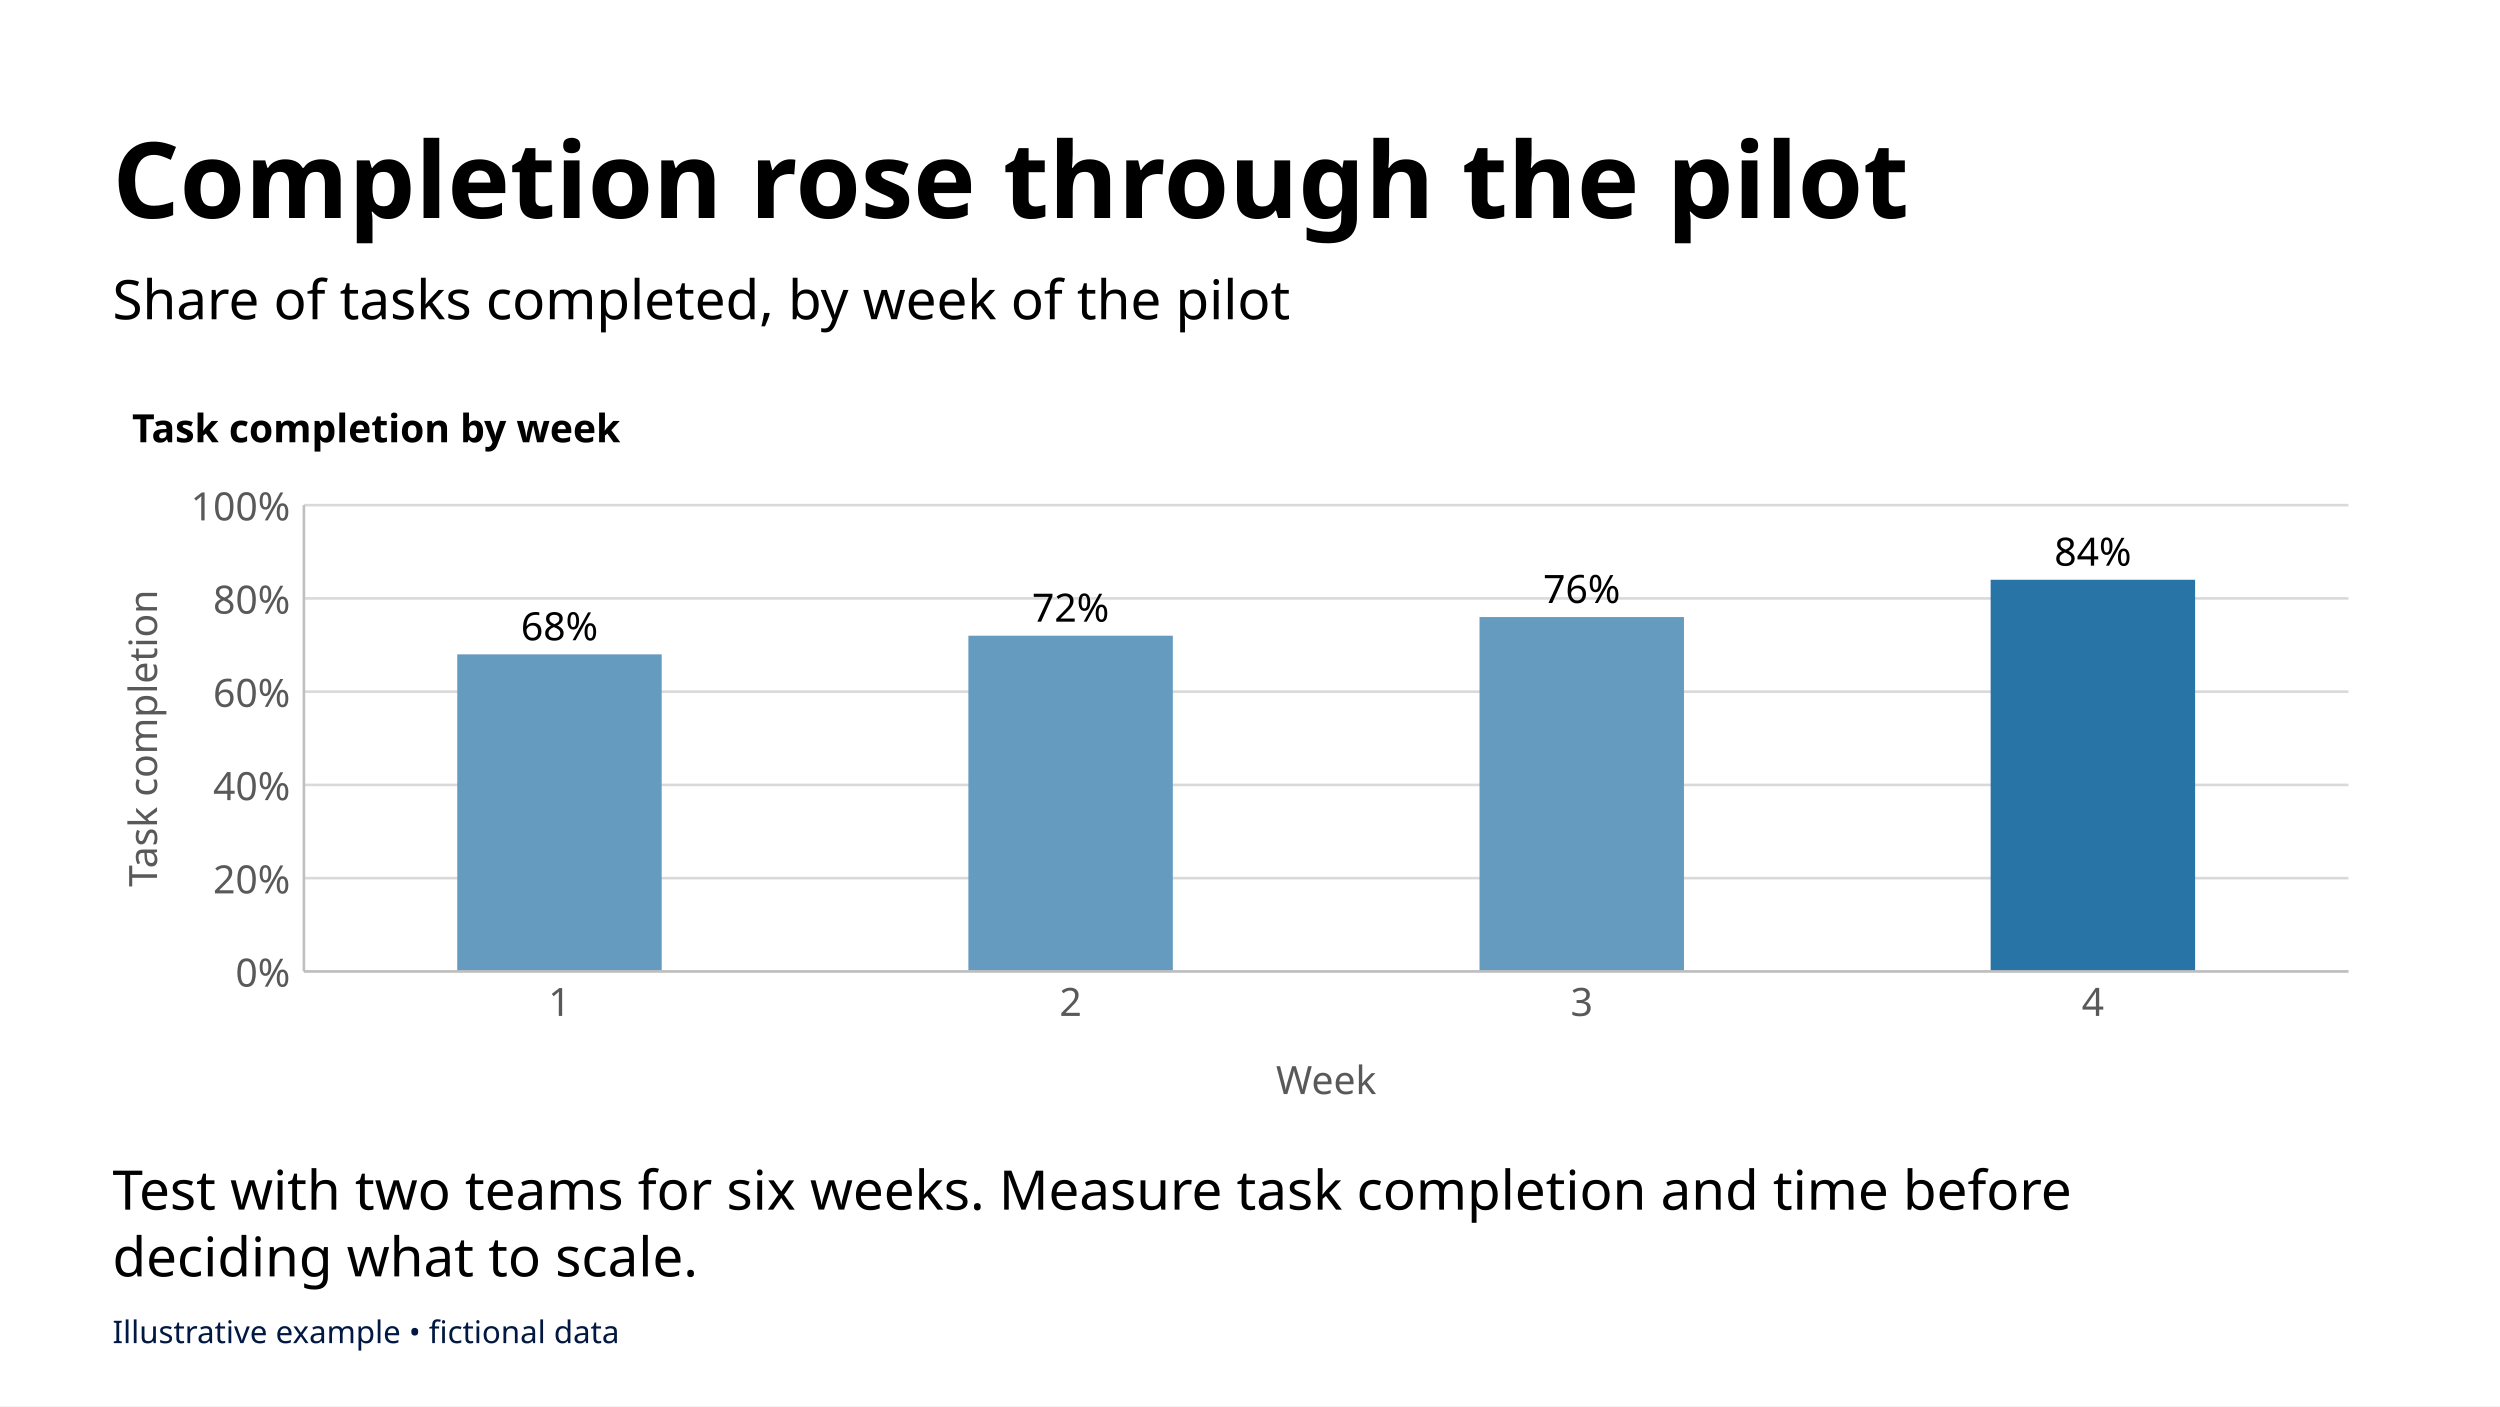
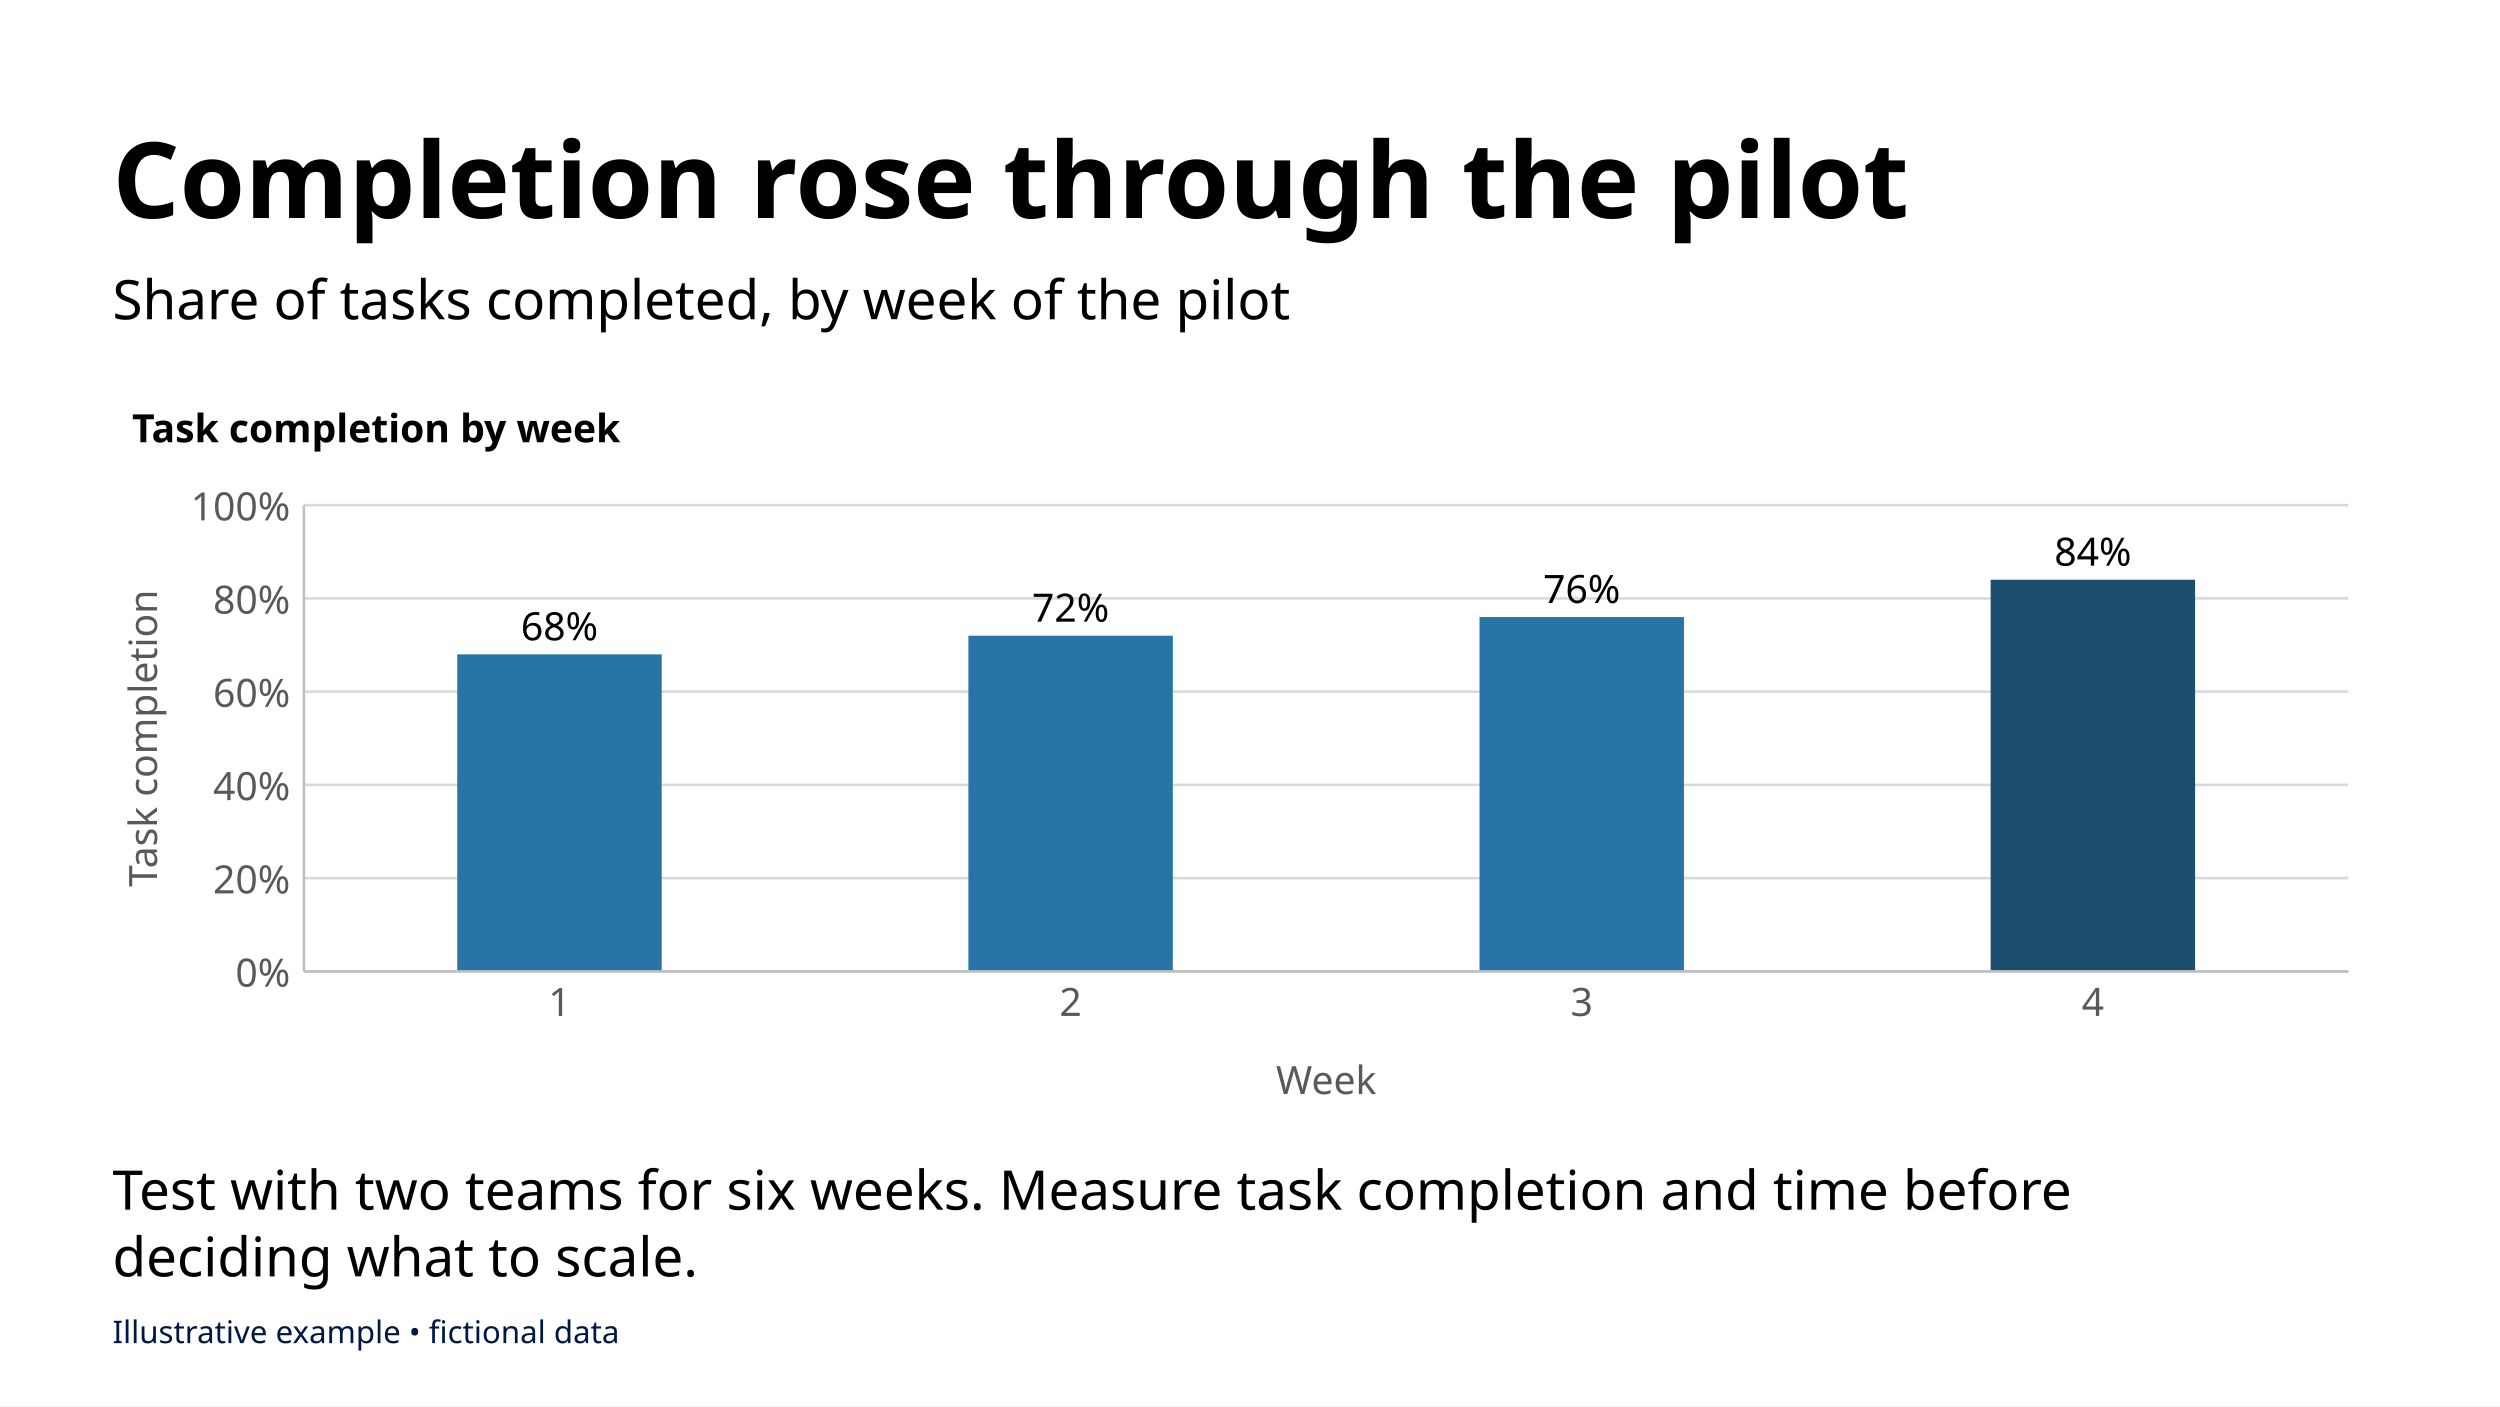
<svg xmlns="http://www.w3.org/2000/svg" aria-label="Completion rose through the pilot" aria-roledescription="slide" height="720" role="group" viewBox="0 0 1280 720" width="1280">
  <rect aria-hidden="true" fill="#FFFFFF" height="720" opacity="1" width="1280" x="0" y="0" />
  <g>
    <text fill="#000000" font-family="Aptos Display, sans-serif" font-size="54" font-weight="700" style="white-space:pre" text-anchor="start" x="57.6" xml:space="preserve" y="111.6">Completion rose through the pilot</text>
  </g>
  <g>
    <text fill="#000000" font-family="Aptos, sans-serif" font-size="28" font-weight="400" style="white-space:pre" text-anchor="start" x="57.6" xml:space="preserve" y="163.48">Share of tasks completed, by week of the pilot</text>
  </g>
  <g>
    <g>
      <text fill="#000000" font-family="Aptos, sans-serif" font-size="20" font-weight="700" style="white-space:pre" text-anchor="start" x="67.6" xml:space="preserve" y="226.44">Task completion by week</text>
    </g>
    <g>
      <text fill="#595959" font-family="Aptos, sans-serif" font-size="20" font-weight="400" style="white-space:pre" text-anchor="middle" x="286.45" xml:space="preserve" y="520.16">1</text>
    </g>
    <g>
      <text fill="#595959" font-family="Aptos, sans-serif" font-size="20" font-weight="400" style="white-space:pre" text-anchor="middle" x="548.15" xml:space="preserve" y="520.16">2</text>
    </g>
    <g>
      <text fill="#595959" font-family="Aptos, sans-serif" font-size="20" font-weight="400" style="white-space:pre" text-anchor="middle" x="809.85" xml:space="preserve" y="520.16">3</text>
    </g>
    <g>
      <text fill="#595959" font-family="Aptos, sans-serif" font-size="20" font-weight="400" style="white-space:pre" text-anchor="middle" x="1071.55" xml:space="preserve" y="520.16">4</text>
    </g>
    <line stroke="#D9D9D9" stroke-width="1.333" x1="155.6" x2="1202.4" y1="497.36" y2="497.36" />
    <g>
      <text fill="#595959" font-family="Aptos, sans-serif" font-size="20" font-weight="400" style="white-space:pre" text-anchor="end" x="148.6" xml:space="preserve" y="505.16">0%</text>
    </g>
    <line stroke="#D9D9D9" stroke-width="1.333" x1="155.6" x2="1202.4" y1="449.616" y2="449.616" />
    <g>
      <text fill="#595959" font-family="Aptos, sans-serif" font-size="20" font-weight="400" style="white-space:pre" text-anchor="end" x="148.6" xml:space="preserve" y="457.416">20%</text>
    </g>
    <line stroke="#D9D9D9" stroke-width="1.333" x1="155.6" x2="1202.4" y1="401.872" y2="401.872" />
    <g>
      <text fill="#595959" font-family="Aptos, sans-serif" font-size="20" font-weight="400" style="white-space:pre" text-anchor="end" x="148.6" xml:space="preserve" y="409.672">40%</text>
    </g>
    <line stroke="#D9D9D9" stroke-width="1.333" x1="155.6" x2="1202.4" y1="354.128" y2="354.128" />
    <g>
      <text fill="#595959" font-family="Aptos, sans-serif" font-size="20" font-weight="400" style="white-space:pre" text-anchor="end" x="148.6" xml:space="preserve" y="361.928">60%</text>
    </g>
    <line stroke="#D9D9D9" stroke-width="1.333" x1="155.6" x2="1202.4" y1="306.384" y2="306.384" />
    <g>
      <text fill="#595959" font-family="Aptos, sans-serif" font-size="20" font-weight="400" style="white-space:pre" text-anchor="end" x="148.6" xml:space="preserve" y="314.184">80%</text>
    </g>
    <line stroke="#D9D9D9" stroke-width="1.333" x1="155.6" x2="1202.4" y1="258.64" y2="258.64" />
    <g>
      <text fill="#595959" font-family="Aptos, sans-serif" font-size="20" font-weight="400" style="white-space:pre" text-anchor="end" x="148.6" xml:space="preserve" y="266.44">100%</text>
    </g>
-     <rect fill="#649BBF" height="162.33" width="104.68" x="234.11" y="335.03" />
-     <rect fill="#649BBF" height="171.878" width="104.68" x="495.81" y="325.482" />
-     <rect fill="#649BBF" height="181.427" width="104.68" x="757.51" y="315.933" />
-     <rect fill="#2874A6" height="200.525" width="104.68" x="1019.21" y="296.835" />
+     <rect fill="#2874A6" height="162.33" width="104.68" x="234.11" y="335.03" />
+     <rect fill="#2874A6" height="171.878" width="104.68" x="495.81" y="325.482" />
+     <rect fill="#2874A6" height="181.427" width="104.68" x="757.51" y="315.933" />
+     <rect fill="#1B4E6F" height="200.525" width="104.68" x="1019.21" y="296.835" />
    <g>
      <text fill="#000000" font-family="Aptos, sans-serif" font-size="20" font-weight="400" style="white-space:pre" text-anchor="middle" x="286.45" xml:space="preserve" y="327.83">68%</text>
    </g>
    <g>
      <text fill="#000000" font-family="Aptos, sans-serif" font-size="20" font-weight="400" style="white-space:pre" text-anchor="middle" x="548.15" xml:space="preserve" y="318.282">72%</text>
    </g>
    <g>
      <text fill="#000000" font-family="Aptos, sans-serif" font-size="20" font-weight="400" style="white-space:pre" text-anchor="middle" x="809.85" xml:space="preserve" y="308.733">76%</text>
    </g>
    <g>
      <text fill="#000000" font-family="Aptos, sans-serif" font-size="20" font-weight="400" style="white-space:pre" text-anchor="middle" x="1071.55" xml:space="preserve" y="289.635">84%</text>
    </g>
    <line stroke="#BFBFBF" stroke-width="1.333" x1="155.6" x2="155.6" y1="258.64" y2="497.36" />
    <line stroke="#BFBFBF" stroke-width="1.333" x1="155.6" x2="1202.4" y1="497.36" y2="497.36" />
    <g>
      <text fill="#595959" font-family="Aptos, sans-serif" font-size="20" font-weight="400" style="white-space:pre" text-anchor="middle" x="679" xml:space="preserve" y="560.16">Week</text>
    </g>
    <g transform="rotate(-90 72.6 378)">
      <g>
        <text fill="#595959" font-family="Aptos, sans-serif" font-size="20" font-weight="400" style="white-space:pre" text-anchor="middle" x="72.6" xml:space="preserve" y="385.8">Task completion</text>
      </g>
    </g>
  </g>
  <g>
    <text fill="#000000" font-family="Aptos, sans-serif" font-size="28" font-weight="400" style="white-space:pre" text-anchor="start" x="57.6" xml:space="preserve" y="619.36">Test with two teams for six weeks. Measure task completion and time before </text>
    <text fill="#000000" font-family="Aptos, sans-serif" font-size="28" font-weight="400" style="white-space:pre" text-anchor="start" x="57.6" xml:space="preserve" y="653.52">deciding what to scale.</text>
  </g>
  <g />
  <g>
    <g>
      <g>
        <text fill="#011842" font-family="Aptos, sans-serif" font-size="16" font-weight="400" style="white-space:pre" text-anchor="start" x="57.6" xml:space="preserve" y="687.68">Illustrative example • fictional data</text>
      </g>
    </g>
  </g>
</svg>
